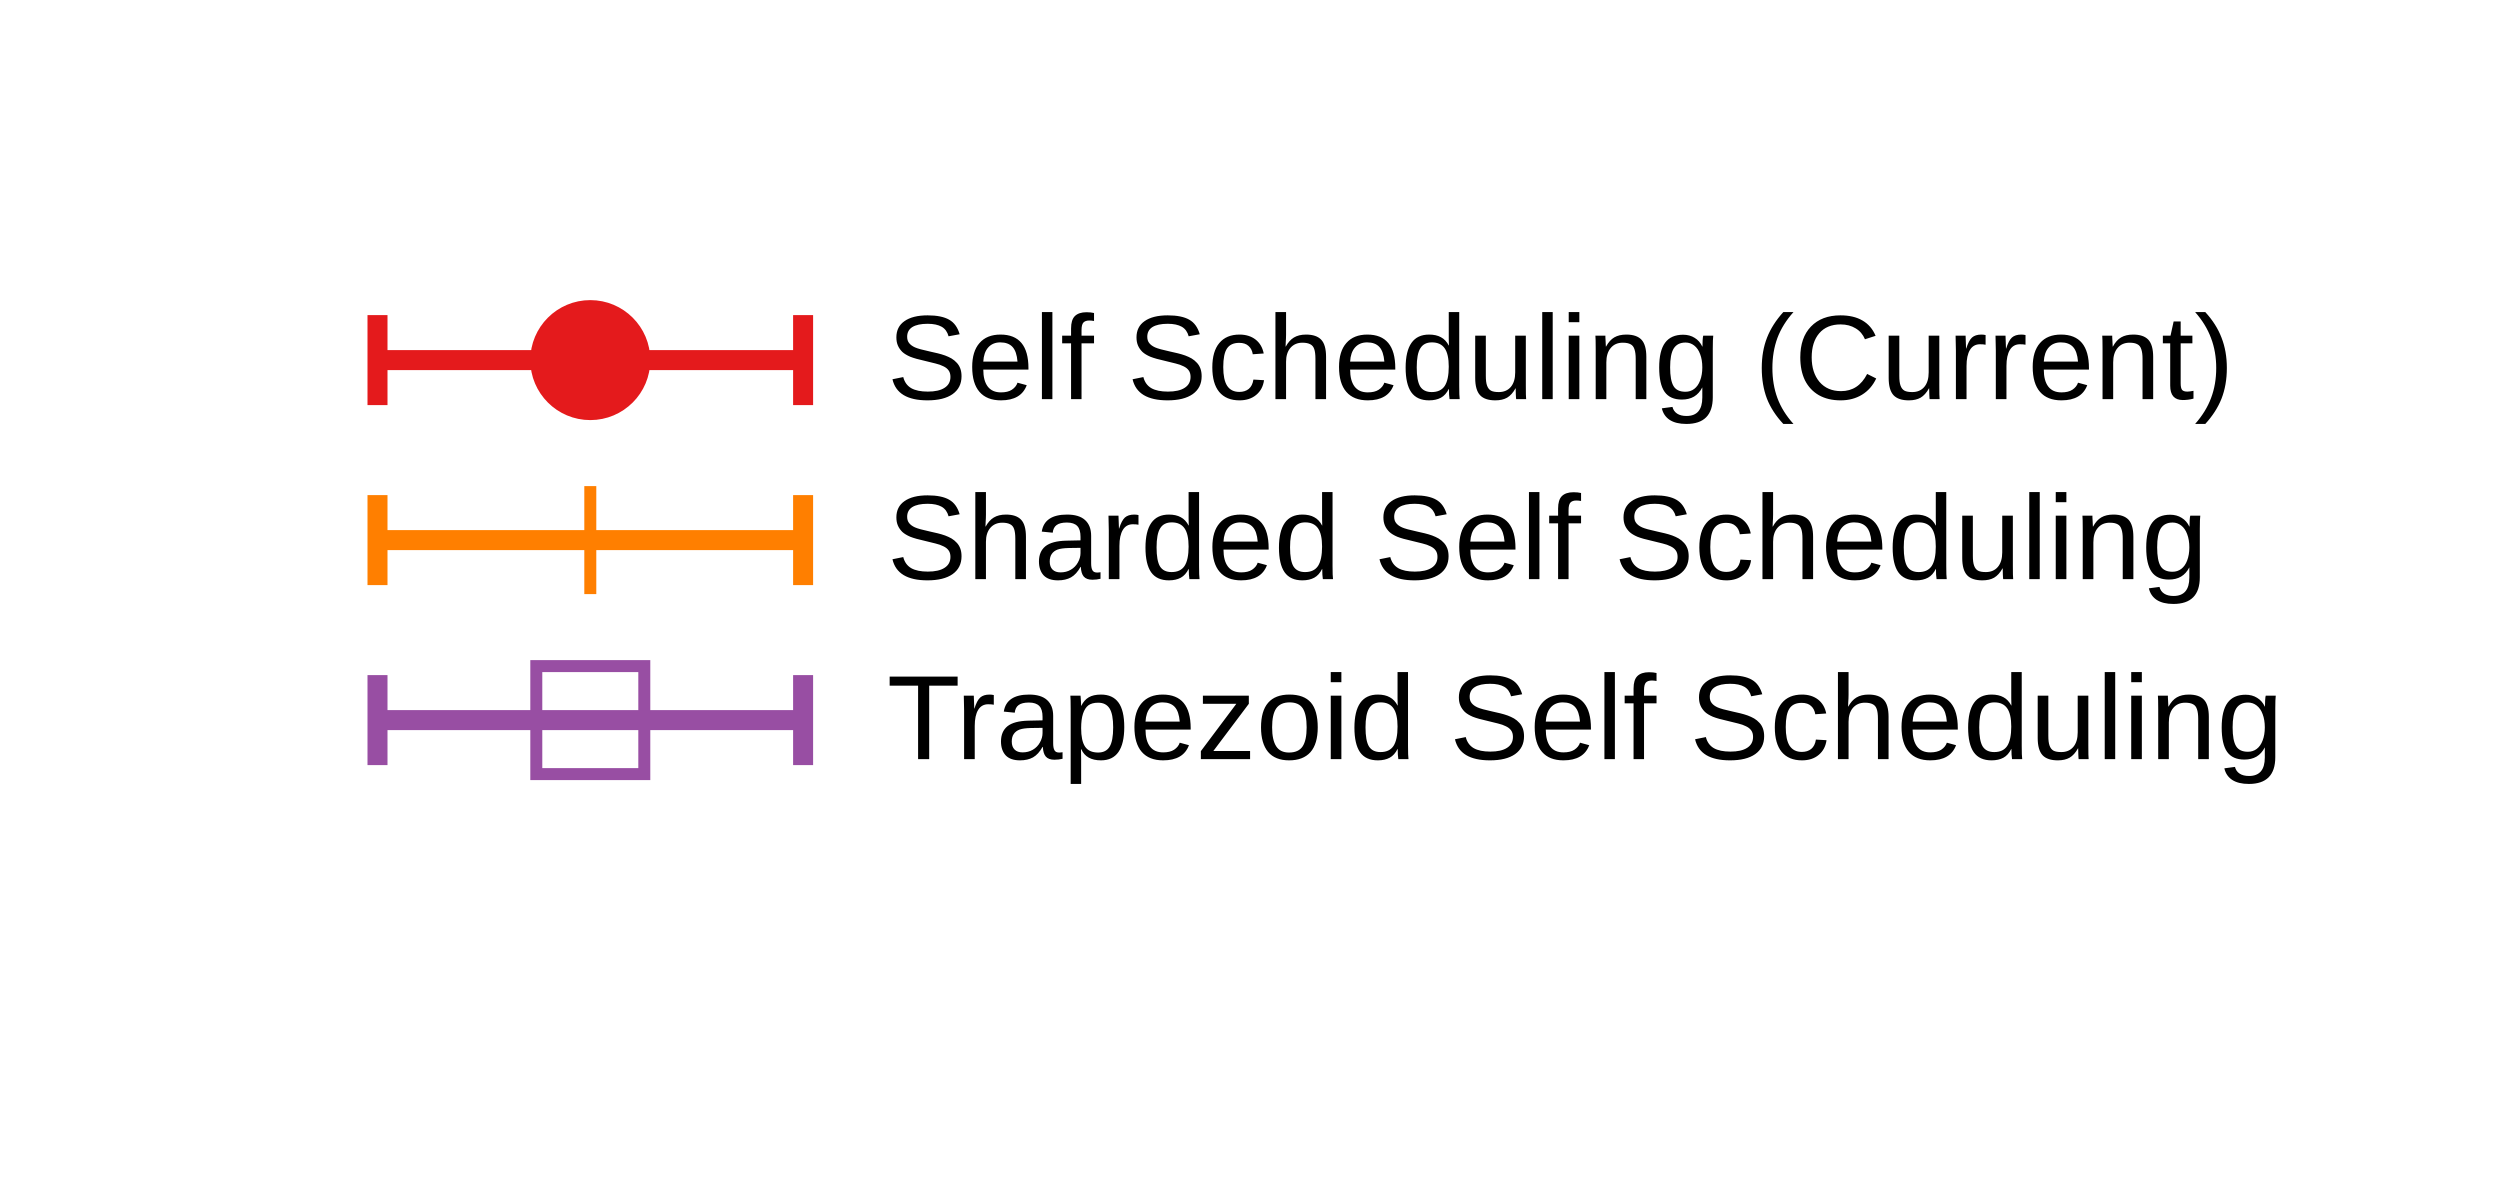
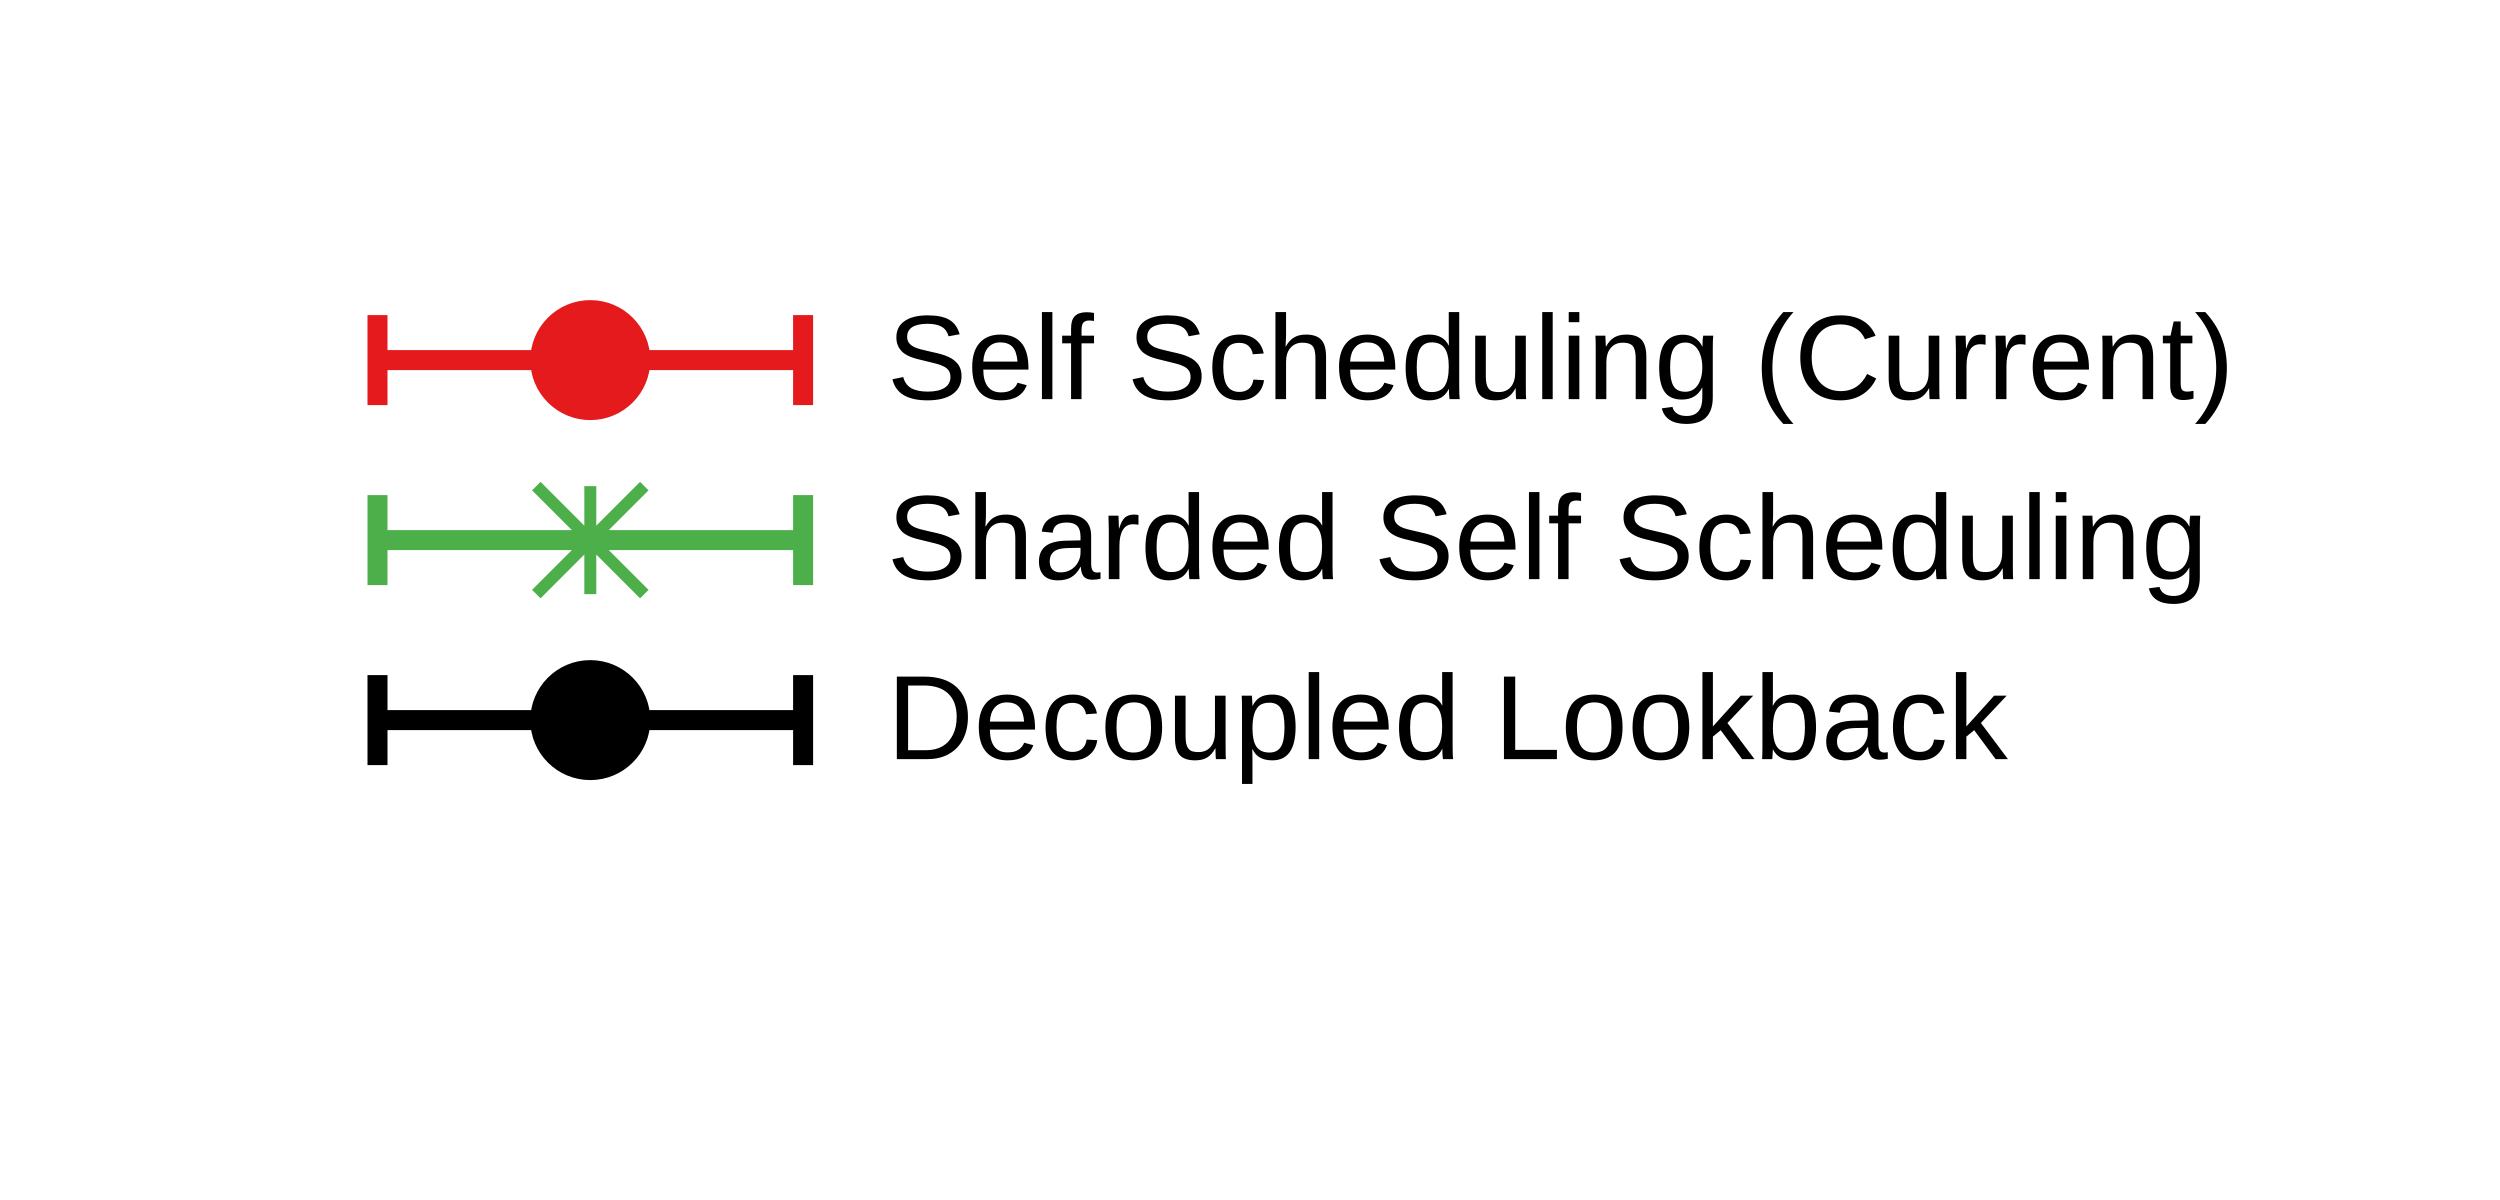
<svg xmlns="http://www.w3.org/2000/svg" xmlns:xlink="http://www.w3.org/1999/xlink" width="250" height="120" viewBox="0 0 250 120">
  <g id="gnuplot_canvas">
    <rect x="0" y="0" width="250" height="120" fill="none" />
    <defs>
      <circle id="gpDot" r="0.5" stroke-width="0.5" stroke="currentColor" />
      <path id="gpPt0" stroke-width="0.222" stroke="currentColor" d="M-1,0 h2 M0,-1 v2" />
      <path id="gpPt1" stroke-width="0.222" stroke="currentColor" d="M-1,-1 L1,1 M1,-1 L-1,1" />
      <path id="gpPt2" stroke-width="0.222" stroke="currentColor" d="M-1,0 L1,0 M0,-1 L0,1 M-1,-1 L1,1 M-1,1 L1,-1" />
      <rect id="gpPt3" stroke-width="0.222" stroke="currentColor" x="-1" y="-1" width="2" height="2" />
      <rect id="gpPt4" stroke-width="0.222" stroke="currentColor" fill="currentColor" x="-1" y="-1" width="2" height="2" />
      <circle id="gpPt5" stroke-width="0.222" stroke="currentColor" cx="0" cy="0" r="1" />
      <use xlink:href="#gpPt5" id="gpPt6" fill="currentColor" stroke="none" />
      <path id="gpPt7" stroke-width="0.222" stroke="currentColor" d="M0,-1.33 L-1.33,0.67 L1.33,0.67 z" />
      <use xlink:href="#gpPt7" id="gpPt8" fill="currentColor" stroke="none" />
      <use xlink:href="#gpPt7" id="gpPt9" stroke="currentColor" transform="rotate(180)" />
      <use xlink:href="#gpPt9" id="gpPt10" fill="currentColor" stroke="none" />
      <use xlink:href="#gpPt3" id="gpPt11" stroke="currentColor" transform="rotate(45)" />
      <use xlink:href="#gpPt11" id="gpPt12" fill="currentColor" stroke="none" />
      <path id="gpPt13" stroke-width="0.222" stroke="currentColor" d="M0,1.330 L1.265,0.411 L0.782,-1.067 L-0.782,-1.076 L-1.265,0.411 z" />
      <use xlink:href="#gpPt13" id="gpPt14" fill="currentColor" stroke="none" />
      <filter id="textbox" filterUnits="objectBoundingBox" x="0" y="0" height="1" width="1">
        <feFlood flood-color="white" flood-opacity="1" result="bgnd" />
        <feComposite in="SourceGraphic" in2="bgnd" operator="atop" />
      </filter>
      <filter id="greybox" filterUnits="objectBoundingBox" x="0" y="0" height="1" width="1">
        <feFlood flood-color="lightgrey" flood-opacity="1" result="grey" />
        <feComposite in="SourceGraphic" in2="grey" operator="atop" />
      </filter>
    </defs>
    <g fill="none" color="white" stroke="currentColor" stroke-width="1.00" stroke-linecap="butt" stroke-linejoin="miter">
</g>
    <g fill="none" color="black" stroke="currentColor" stroke-width="1.00" stroke-linecap="butt" stroke-linejoin="miter">
</g>
    <g fill="none" color="black" stroke="currentColor" stroke-width="1.00" stroke-linecap="butt" stroke-linejoin="miter">
</g>
    <g id="gnuplot_plot_1">
      <g fill="none" color="white" stroke="black" stroke-width="2.00" stroke-linecap="butt" stroke-linejoin="miter">
</g>
      <g fill="none" color="black" stroke="currentColor" stroke-width="2.00" stroke-linecap="butt" stroke-linejoin="miter">
        <g transform="translate(88.70,39.91)" stroke="none" fill="black" font-family="Arial" font-size="12.00" text-anchor="start">
          <text>
            <tspan font-family="Arial">Self Scheduling (Current)</tspan>
          </text>
        </g>
      </g>
      <g fill="none" color="black" stroke="currentColor" stroke-width="2.00" stroke-linecap="butt" stroke-linejoin="miter">
        <path stroke="rgb(228,  26,  28)" d="M37.75,36.01 L80.31,36.01 M37.75,31.51 L37.75,40.51 M80.31,31.51 L80.31,40.51  " />
      </g>
      <g fill="none" color="black" stroke="currentColor" stroke-width="2.00" stroke-linecap="butt" stroke-linejoin="miter">
        <use xlink:href="#gpPt6" transform="translate(59.03,36.01) scale(5.40)" color="rgb(228,  26,  28)" />
      </g>
    </g>
    <g id="gnuplot_plot_2">
      <g fill="none" color="black" stroke="currentColor" stroke-width="2.00" stroke-linecap="butt" stroke-linejoin="miter">
</g>
    </g>
    <g id="gnuplot_plot_3">
      <g fill="none" color="black" stroke="currentColor" stroke-width="2.00" stroke-linecap="butt" stroke-linejoin="miter">
        <g transform="translate(88.70,57.91)" stroke="none" fill="black" font-family="Arial" font-size="12.00" text-anchor="start">
          <text>
            <tspan font-family="Arial">Sharded Self Scheduling</tspan>
          </text>
        </g>
      </g>
      <g fill="none" color="black" stroke="currentColor" stroke-width="2.00" stroke-linecap="butt" stroke-linejoin="miter">
-         <path stroke="rgb(255, 127,   0)" d="M37.75,54.01 L80.31,54.01 M37.75,49.51 L37.75,58.51 M80.31,49.51 L80.31,58.51  " />
+         <path stroke="rgb( 77, 175,  74)" d="M37.75,54.01 L80.31,54.01 M37.75,49.51 L37.75,58.51 M80.31,49.51 L80.31,58.51  " />
      </g>
      <g fill="none" color="black" stroke="currentColor" stroke-width="2.00" stroke-linecap="butt" stroke-linejoin="miter">
-         <use xlink:href="#gpPt0" transform="translate(59.03,54.01) scale(5.40)" color="rgb(255, 127,   0)" />
+         <use xlink:href="#gpPt2" transform="translate(59.03,54.01) scale(5.40)" color="rgb( 77, 175,  74)" />
      </g>
    </g>
    <g id="gnuplot_plot_4">
      <g fill="none" color="black" stroke="currentColor" stroke-width="2.00" stroke-linecap="butt" stroke-linejoin="miter">
</g>
    </g>
    <g id="gnuplot_plot_5">
      <g fill="none" color="black" stroke="currentColor" stroke-width="2.00" stroke-linecap="butt" stroke-linejoin="miter">
        <g transform="translate(88.70,75.91)" stroke="none" fill="black" font-family="Arial" font-size="12.00" text-anchor="start">
          <text>
-             <tspan font-family="Arial">Trapezoid Self Scheduling</tspan>
+             <tspan font-family="Arial">Decoupled Lookback</tspan>
          </text>
        </g>
      </g>
      <g fill="none" color="black" stroke="currentColor" stroke-width="2.00" stroke-linecap="butt" stroke-linejoin="miter">
-         <path stroke="rgb(152,  78, 163)" d="M37.75,72.01 L80.31,72.01 M37.75,67.51 L37.75,76.51 M80.31,67.51 L80.31,76.51  " />
+         <path stroke="rgb(  0,   0,   0)" d="M37.75,72.01 L80.31,72.01 M37.75,67.51 L37.75,76.51 M80.31,67.51 L80.31,76.51  " />
      </g>
      <g fill="none" color="black" stroke="currentColor" stroke-width="2.00" stroke-linecap="butt" stroke-linejoin="miter">
-         <use xlink:href="#gpPt3" transform="translate(59.03,72.01) scale(5.40)" color="rgb(152,  78, 163)" />
+         <use xlink:href="#gpPt6" transform="translate(59.03,72.01) scale(5.40)" color="rgb(  0,   0,   0)" />
      </g>
    </g>
    <g id="gnuplot_plot_6">
      <g fill="none" color="black" stroke="currentColor" stroke-width="2.00" stroke-linecap="butt" stroke-linejoin="miter">
</g>
    </g>
    <g fill="none" color="black" stroke="currentColor" stroke-width="2.00" stroke-linecap="butt" stroke-linejoin="miter">
</g>
    <g fill="none" color="black" stroke="black" stroke-width="1.00" stroke-linecap="butt" stroke-linejoin="miter">
</g>
    <g fill="none" color="black" stroke="currentColor" stroke-width="1.00" stroke-linecap="butt" stroke-linejoin="miter">
</g>
  </g>
</svg>
